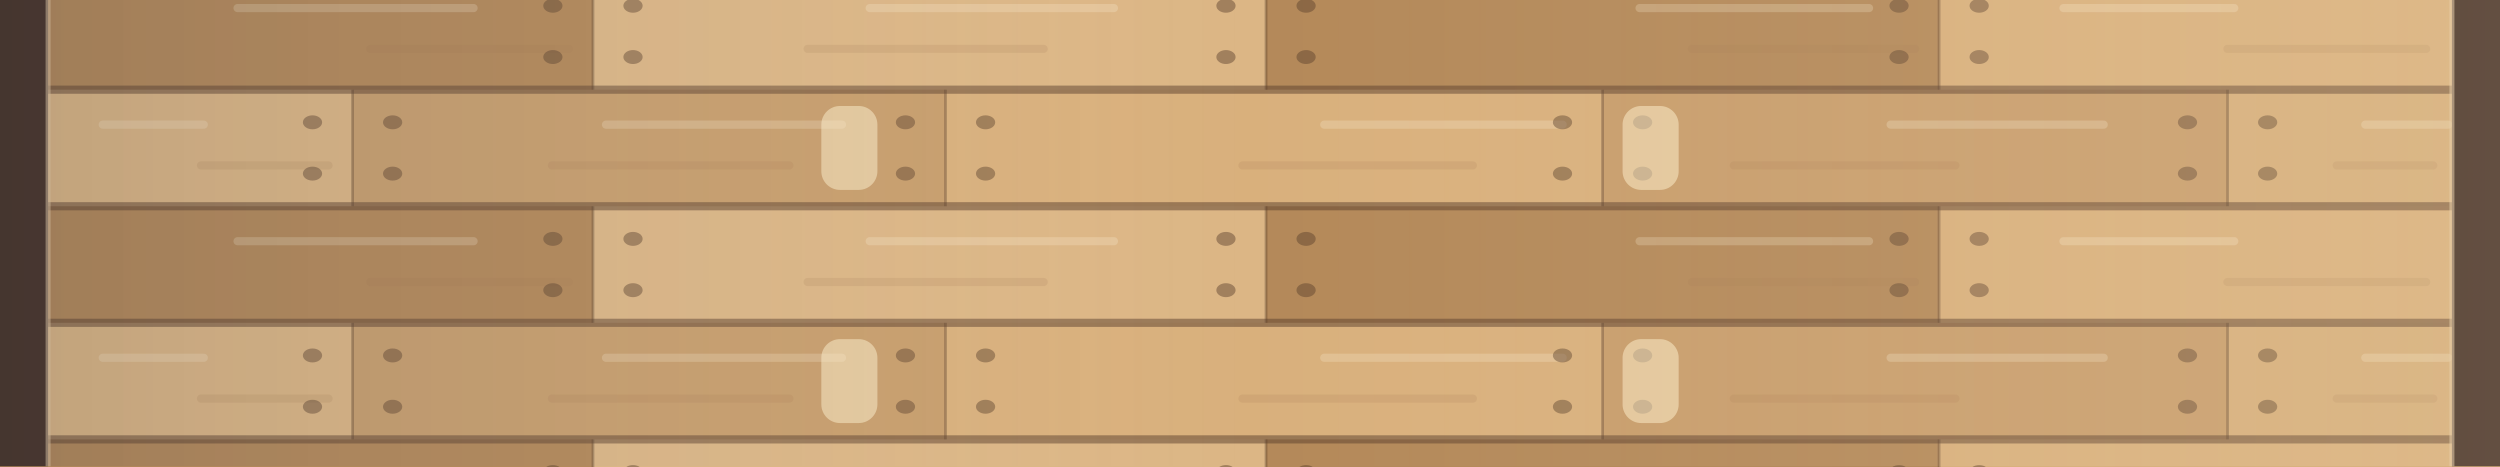
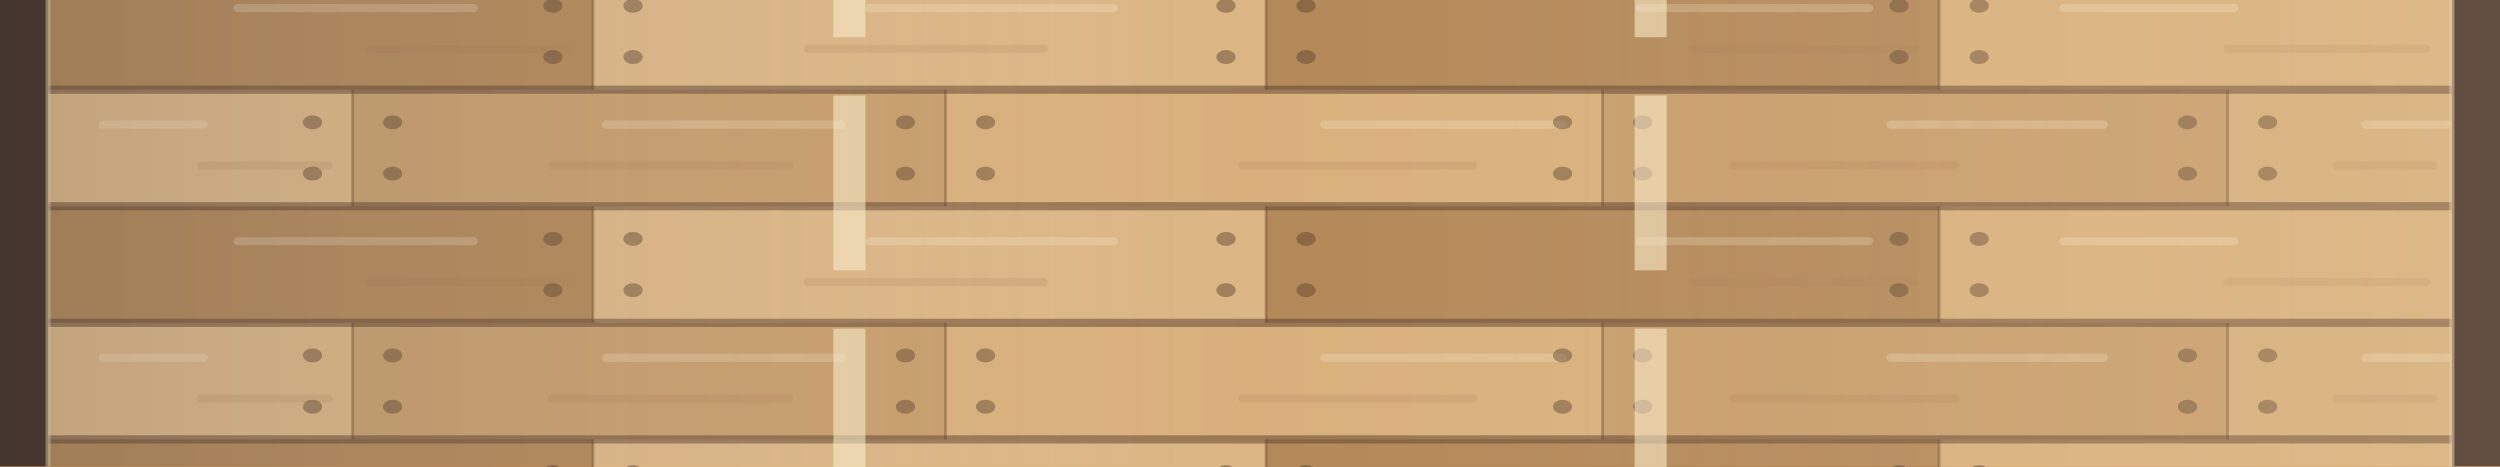
<svg xmlns="http://www.w3.org/2000/svg" width="756" height="141" viewBox="0 0 756 141">
  <rect width="756" height="141" fill="#C79C6A" />
  <rect x="0" y="-43.38" width="106.62" height="35.85" fill="#dcb583" />
  <rect x="106.62" y="-43.38" width="179.3" height="35.85" fill="#c89e6c" />
  <rect x="285.92" y="-43.38" width="198.7" height="35.85" fill="#d9b07c" />
  <rect x="484.62" y="-43.38" width="189" height="35.85" fill="#c89d6b" />
  <rect x="673.62" y="-43.38" width="82.38" height="35.85" fill="#d5ad79" />
  <rect x="0" y="-8.13" width="179.31" height="35.85" fill="#b48858" />
  <rect x="179.31" y="-8.13" width="203.54" height="35.85" fill="#dcb685" />
  <rect x="382.85" y="-8.13" width="203.53" height="35.85" fill="#b48959" />
  <rect x="586.38" y="-8.13" width="169.62" height="35.85" fill="#d8af7b" />
  <rect x="0" y="27.12" width="106.62" height="35.85" fill="#dcb583" />
  <rect x="106.62" y="27.12" width="179.3" height="35.85" fill="#c89e6c" />
  <rect x="285.92" y="27.12" width="198.7" height="35.85" fill="#d9b07c" />
  <rect x="484.62" y="27.12" width="189" height="35.85" fill="#c89d6b" />
  <rect x="673.62" y="27.12" width="82.38" height="35.85" fill="#d5ad79" />
  <rect x="0" y="62.37" width="179.31" height="35.85" fill="#b48858" />
  <rect x="179.31" y="62.37" width="203.54" height="35.85" fill="#dcb685" />
  <rect x="382.85" y="62.37" width="203.53" height="35.85" fill="#b48959" />
  <rect x="586.38" y="62.37" width="169.62" height="35.85" fill="#d8af7b" />
  <rect x="0" y="97.62" width="106.62" height="35.85" fill="#dcb583" />
  <rect x="106.62" y="97.62" width="179.3" height="35.85" fill="#c89e6c" />
  <rect x="285.92" y="97.62" width="198.7" height="35.85" fill="#d9b07c" />
  <rect x="484.62" y="97.62" width="189" height="35.85" fill="#c89d6b" />
  <rect x="673.62" y="97.62" width="82.38" height="35.85" fill="#d5ad79" />
  <rect x="0" y="132.87" width="179.31" height="35.85" fill="#b48858" />
  <rect x="179.31" y="132.87" width="203.54" height="35.85" fill="#dcb685" />
  <rect x="382.85" y="132.87" width="203.53" height="35.85" fill="#b48959" />
  <rect x="586.38" y="132.87" width="169.62" height="35.85" fill="#d8af7b" />
  <rect x="0" y="168.12" width="106.62" height="35.85" fill="#dcb583" />
  <rect x="106.62" y="168.12" width="179.3" height="35.85" fill="#c89e6c" />
  <rect x="285.92" y="168.12" width="198.7" height="35.85" fill="#d9b07c" />
  <rect x="484.62" y="168.12" width="189" height="35.85" fill="#c89d6b" />
  <rect x="673.62" y="168.12" width="82.38" height="35.85" fill="#d5ad79" />
  <rect x="0" y="203.37" width="179.31" height="35.85" fill="#b48858" />
  <rect x="179.31" y="203.37" width="203.54" height="35.85" fill="#dcb685" />
  <rect x="382.85" y="203.37" width="203.53" height="35.85" fill="#b48959" />
  <rect x="586.38" y="203.37" width="169.62" height="35.85" fill="#d8af7b" />
  <path d="M31.07 -32.81H61.63" stroke="#FFF6DE" stroke-opacity="0.22" stroke-width="2.47" stroke-linecap="round" />
  <path d="M60.78 -20.47H99.35" stroke="#9C744B" stroke-opacity="0.16" stroke-width="2.47" stroke-linecap="round" />
  <path d="M183.25 -32.81H254.61" stroke="#FFF6DE" stroke-opacity="0.22" stroke-width="2.47" stroke-linecap="round" />
  <path d="M166.9 -20.47H238.72" stroke="#9C744B" stroke-opacity="0.16" stroke-width="2.47" stroke-linecap="round" />
  <path d="M400.45 -32.81H472.55" stroke="#FFF6DE" stroke-opacity="0.22" stroke-width="2.47" stroke-linecap="round" />
  <path d="M375.71 -20.47H445.4" stroke="#9C744B" stroke-opacity="0.16" stroke-width="2.47" stroke-linecap="round" />
  <path d="M571.72 -32.81H636.16" stroke="#FFF6DE" stroke-opacity="0.22" stroke-width="2.47" stroke-linecap="round" />
  <path d="M524.3 -20.47H591.33" stroke="#9C744B" stroke-opacity="0.16" stroke-width="2.47" stroke-linecap="round" />
  <path d="M715.27 -32.81H740.35" stroke="#FFF6DE" stroke-opacity="0.22" stroke-width="2.47" stroke-linecap="round" />
  <path d="M706.62 -20.47H735.82" stroke="#9C744B" stroke-opacity="0.16" stroke-width="2.47" stroke-linecap="round" />
  <path d="M71.84 2.44H143.21" stroke="#FFF6DE" stroke-opacity="0.22" stroke-width="2.47" stroke-linecap="round" />
  <path d="M111.98 14.78H172.04" stroke="#9C744B" stroke-opacity="0.16" stroke-width="2.47" stroke-linecap="round" />
  <path d="M263 2.44H336.86" stroke="#FFF6DE" stroke-opacity="0.22" stroke-width="2.47" stroke-linecap="round" />
  <path d="M244.22 14.78H315.61" stroke="#9C744B" stroke-opacity="0.16" stroke-width="2.47" stroke-linecap="round" />
  <path d="M495.81 2.44H565.2" stroke="#FFF6DE" stroke-opacity="0.22" stroke-width="2.47" stroke-linecap="round" />
  <path d="M511.64 14.78H579.12" stroke="#9C744B" stroke-opacity="0.16" stroke-width="2.47" stroke-linecap="round" />
  <path d="M623.99 2.44H675.64" stroke="#FFF6DE" stroke-opacity="0.22" stroke-width="2.47" stroke-linecap="round" />
  <path d="M673.57 14.78H733.68" stroke="#9C744B" stroke-opacity="0.16" stroke-width="2.47" stroke-linecap="round" />
  <path d="M31.07 37.69H61.63" stroke="#FFF6DE" stroke-opacity="0.22" stroke-width="2.47" stroke-linecap="round" />
  <path d="M60.78 50.03H99.35" stroke="#9C744B" stroke-opacity="0.16" stroke-width="2.47" stroke-linecap="round" />
  <path d="M183.25 37.69H254.61" stroke="#FFF6DE" stroke-opacity="0.22" stroke-width="2.47" stroke-linecap="round" />
  <path d="M166.9 50.03H238.72" stroke="#9C744B" stroke-opacity="0.16" stroke-width="2.47" stroke-linecap="round" />
  <path d="M400.45 37.69H472.55" stroke="#FFF6DE" stroke-opacity="0.22" stroke-width="2.47" stroke-linecap="round" />
  <path d="M375.71 50.03H445.4" stroke="#9C744B" stroke-opacity="0.16" stroke-width="2.47" stroke-linecap="round" />
  <path d="M571.72 37.69H636.16" stroke="#FFF6DE" stroke-opacity="0.22" stroke-width="2.47" stroke-linecap="round" />
  <path d="M524.3 50.03H591.33" stroke="#9C744B" stroke-opacity="0.16" stroke-width="2.47" stroke-linecap="round" />
  <path d="M715.27 37.69H740.35" stroke="#FFF6DE" stroke-opacity="0.22" stroke-width="2.47" stroke-linecap="round" />
  <path d="M706.62 50.03H735.82" stroke="#9C744B" stroke-opacity="0.16" stroke-width="2.47" stroke-linecap="round" />
  <path d="M71.84 72.94H143.21" stroke="#FFF6DE" stroke-opacity="0.22" stroke-width="2.47" stroke-linecap="round" />
  <path d="M111.98 85.28H172.04" stroke="#9C744B" stroke-opacity="0.16" stroke-width="2.47" stroke-linecap="round" />
  <path d="M263 72.94H336.86" stroke="#FFF6DE" stroke-opacity="0.22" stroke-width="2.47" stroke-linecap="round" />
  <path d="M244.22 85.28H315.61" stroke="#9C744B" stroke-opacity="0.16" stroke-width="2.47" stroke-linecap="round" />
  <path d="M495.81 72.94H565.2" stroke="#FFF6DE" stroke-opacity="0.22" stroke-width="2.47" stroke-linecap="round" />
  <path d="M511.64 85.28H579.12" stroke="#9C744B" stroke-opacity="0.16" stroke-width="2.47" stroke-linecap="round" />
  <path d="M623.99 72.94H675.64" stroke="#FFF6DE" stroke-opacity="0.22" stroke-width="2.47" stroke-linecap="round" />
  <path d="M673.57 85.28H733.68" stroke="#9C744B" stroke-opacity="0.16" stroke-width="2.47" stroke-linecap="round" />
  <path d="M31.07 108.19H61.63" stroke="#FFF6DE" stroke-opacity="0.22" stroke-width="2.47" stroke-linecap="round" />
  <path d="M60.78 120.53H99.35" stroke="#9C744B" stroke-opacity="0.16" stroke-width="2.47" stroke-linecap="round" />
  <path d="M183.25 108.19H254.61" stroke="#FFF6DE" stroke-opacity="0.22" stroke-width="2.47" stroke-linecap="round" />
  <path d="M166.9 120.53H238.72" stroke="#9C744B" stroke-opacity="0.16" stroke-width="2.47" stroke-linecap="round" />
  <path d="M400.45 108.19H472.55" stroke="#FFF6DE" stroke-opacity="0.22" stroke-width="2.47" stroke-linecap="round" />
  <path d="M375.71 120.53H445.4" stroke="#9C744B" stroke-opacity="0.16" stroke-width="2.47" stroke-linecap="round" />
  <path d="M571.72 108.19H636.16" stroke="#FFF6DE" stroke-opacity="0.22" stroke-width="2.47" stroke-linecap="round" />
  <path d="M524.3 120.53H591.33" stroke="#9C744B" stroke-opacity="0.16" stroke-width="2.47" stroke-linecap="round" />
  <path d="M715.27 108.19H740.35" stroke="#FFF6DE" stroke-opacity="0.22" stroke-width="2.47" stroke-linecap="round" />
  <path d="M706.62 120.53H735.82" stroke="#9C744B" stroke-opacity="0.16" stroke-width="2.47" stroke-linecap="round" />
  <path d="M71.84 143.44H143.21" stroke="#FFF6DE" stroke-opacity="0.22" stroke-width="2.47" stroke-linecap="round" />
  <path d="M111.98 155.78H172.04" stroke="#9C744B" stroke-opacity="0.16" stroke-width="2.47" stroke-linecap="round" />
  <path d="M263 143.44H336.86" stroke="#FFF6DE" stroke-opacity="0.22" stroke-width="2.47" stroke-linecap="round" />
  <path d="M244.22 155.78H315.61" stroke="#9C744B" stroke-opacity="0.16" stroke-width="2.47" stroke-linecap="round" />
  <path d="M495.81 143.44H565.2" stroke="#FFF6DE" stroke-opacity="0.22" stroke-width="2.47" stroke-linecap="round" />
  <path d="M511.64 155.78H579.12" stroke="#9C744B" stroke-opacity="0.16" stroke-width="2.47" stroke-linecap="round" />
  <path d="M623.99 143.44H675.64" stroke="#FFF6DE" stroke-opacity="0.22" stroke-width="2.47" stroke-linecap="round" />
  <path d="M673.57 155.78H733.68" stroke="#9C744B" stroke-opacity="0.16" stroke-width="2.47" stroke-linecap="round" />
  <path d="M31.07 178.69H61.63" stroke="#FFF6DE" stroke-opacity="0.22" stroke-width="2.47" stroke-linecap="round" />
  <path d="M60.78 191.03H99.35" stroke="#9C744B" stroke-opacity="0.16" stroke-width="2.47" stroke-linecap="round" />
  <path d="M183.25 178.69H254.61" stroke="#FFF6DE" stroke-opacity="0.22" stroke-width="2.47" stroke-linecap="round" />
  <path d="M166.9 191.03H238.72" stroke="#9C744B" stroke-opacity="0.16" stroke-width="2.47" stroke-linecap="round" />
  <path d="M400.45 178.69H472.55" stroke="#FFF6DE" stroke-opacity="0.22" stroke-width="2.47" stroke-linecap="round" />
  <path d="M375.71 191.03H445.4" stroke="#9C744B" stroke-opacity="0.16" stroke-width="2.47" stroke-linecap="round" />
  <path d="M571.72 178.69H636.16" stroke="#FFF6DE" stroke-opacity="0.22" stroke-width="2.47" stroke-linecap="round" />
  <path d="M524.3 191.03H591.33" stroke="#9C744B" stroke-opacity="0.16" stroke-width="2.47" stroke-linecap="round" />
  <path d="M715.27 178.69H740.35" stroke="#FFF6DE" stroke-opacity="0.22" stroke-width="2.47" stroke-linecap="round" />
  <path d="M706.62 191.03H735.82" stroke="#9C744B" stroke-opacity="0.16" stroke-width="2.47" stroke-linecap="round" />
  <path d="M71.84 213.94H143.21" stroke="#FFF6DE" stroke-opacity="0.22" stroke-width="2.47" stroke-linecap="round" />
  <path d="M111.98 226.28H172.04" stroke="#9C744B" stroke-opacity="0.16" stroke-width="2.47" stroke-linecap="round" />
  <path d="M263 213.94H336.86" stroke="#FFF6DE" stroke-opacity="0.22" stroke-width="2.47" stroke-linecap="round" />
  <path d="M244.22 226.28H315.61" stroke="#9C744B" stroke-opacity="0.16" stroke-width="2.47" stroke-linecap="round" />
  <path d="M495.81 213.94H565.2" stroke="#FFF6DE" stroke-opacity="0.22" stroke-width="2.47" stroke-linecap="round" />
  <path d="M511.64 226.28H579.12" stroke="#9C744B" stroke-opacity="0.16" stroke-width="2.47" stroke-linecap="round" />
  <path d="M623.99 213.94H675.64" stroke="#FFF6DE" stroke-opacity="0.22" stroke-width="2.47" stroke-linecap="round" />
  <path d="M673.57 226.28H733.68" stroke="#9C744B" stroke-opacity="0.16" stroke-width="2.47" stroke-linecap="round" />
  <path d="M106.62 -43.38V-8.13" stroke="#5A3F2C" stroke-opacity=".38" stroke-width="0.84" />
  <path d="M285.92 -43.38V-8.13" stroke="#5A3F2C" stroke-opacity=".38" stroke-width="0.84" />
  <path d="M484.62 -43.38V-8.13" stroke="#5A3F2C" stroke-opacity=".38" stroke-width="0.84" />
  <path d="M673.62 -43.38V-8.13" stroke="#5A3F2C" stroke-opacity=".38" stroke-width="0.84" />
  <path d="M0 -43.38H756" stroke="#5A3F2C" stroke-opacity=".5" stroke-width="2.47" />
  <path d="M179.31 -8.13V27.12" stroke="#5A3F2C" stroke-opacity=".38" stroke-width="0.84" />
  <path d="M382.85 -8.13V27.12" stroke="#5A3F2C" stroke-opacity=".38" stroke-width="0.84" />
  <path d="M586.38 -8.13V27.12" stroke="#5A3F2C" stroke-opacity=".38" stroke-width="0.84" />
  <path d="M0 -8.13H756" stroke="#5A3F2C" stroke-opacity=".5" stroke-width="2.47" />
  <path d="M106.62 27.12V62.37" stroke="#5A3F2C" stroke-opacity=".38" stroke-width="0.84" />
  <path d="M285.92 27.12V62.37" stroke="#5A3F2C" stroke-opacity=".38" stroke-width="0.84" />
  <path d="M484.62 27.12V62.37" stroke="#5A3F2C" stroke-opacity=".38" stroke-width="0.84" />
  <path d="M673.62 27.12V62.37" stroke="#5A3F2C" stroke-opacity=".38" stroke-width="0.84" />
  <path d="M0 27.12H756" stroke="#5A3F2C" stroke-opacity=".5" stroke-width="2.47" />
  <path d="M179.31 62.37V97.62" stroke="#5A3F2C" stroke-opacity=".38" stroke-width="0.84" />
  <path d="M382.85 62.37V97.62" stroke="#5A3F2C" stroke-opacity=".38" stroke-width="0.84" />
  <path d="M586.38 62.37V97.62" stroke="#5A3F2C" stroke-opacity=".38" stroke-width="0.84" />
  <path d="M0 62.37H756" stroke="#5A3F2C" stroke-opacity=".5" stroke-width="2.47" />
  <path d="M106.62 97.62V132.87" stroke="#5A3F2C" stroke-opacity=".38" stroke-width="0.84" />
  <path d="M285.92 97.62V132.87" stroke="#5A3F2C" stroke-opacity=".38" stroke-width="0.84" />
  <path d="M484.62 97.62V132.87" stroke="#5A3F2C" stroke-opacity=".38" stroke-width="0.84" />
  <path d="M673.62 97.62V132.87" stroke="#5A3F2C" stroke-opacity=".38" stroke-width="0.84" />
  <path d="M0 97.62H756" stroke="#5A3F2C" stroke-opacity=".5" stroke-width="2.47" />
  <path d="M179.31 132.87V168.12" stroke="#5A3F2C" stroke-opacity=".38" stroke-width="0.84" />
  <path d="M382.85 132.87V168.12" stroke="#5A3F2C" stroke-opacity=".38" stroke-width="0.84" />
  <path d="M586.38 132.87V168.12" stroke="#5A3F2C" stroke-opacity=".38" stroke-width="0.84" />
  <path d="M0 132.87H756" stroke="#5A3F2C" stroke-opacity=".5" stroke-width="2.47" />
  <path d="M106.62 168.12V203.37" stroke="#5A3F2C" stroke-opacity=".38" stroke-width="0.84" />
  <path d="M285.92 168.12V203.37" stroke="#5A3F2C" stroke-opacity=".38" stroke-width="0.84" />
  <path d="M484.62 168.12V203.37" stroke="#5A3F2C" stroke-opacity=".38" stroke-width="0.84" />
  <path d="M673.62 168.12V203.37" stroke="#5A3F2C" stroke-opacity=".38" stroke-width="0.84" />
  <path d="M0 168.12H756" stroke="#5A3F2C" stroke-opacity=".5" stroke-width="2.47" />
  <path d="M179.31 203.37V238.62" stroke="#5A3F2C" stroke-opacity=".38" stroke-width="0.84" />
  <path d="M382.85 203.37V238.62" stroke="#5A3F2C" stroke-opacity=".38" stroke-width="0.84" />
  <path d="M586.38 203.37V238.62" stroke="#5A3F2C" stroke-opacity=".38" stroke-width="0.84" />
  <path d="M0 203.37H756" stroke="#5A3F2C" stroke-opacity=".5" stroke-width="2.47" />
  <ellipse cx="94.5" cy="-33.51" rx="2.91" ry="2.11" fill="#5A3F2C" fill-opacity=".45" />
  <ellipse cx="94.5" cy="-18" rx="2.91" ry="2.11" fill="#5A3F2C" fill-opacity=".45" />
  <ellipse cx="118.73" cy="-33.51" rx="2.91" ry="2.11" fill="#5A3F2C" fill-opacity=".45" />
  <ellipse cx="118.73" cy="-18" rx="2.91" ry="2.11" fill="#5A3F2C" fill-opacity=".45" />
  <ellipse cx="273.81" cy="-33.51" rx="2.91" ry="2.11" fill="#5A3F2C" fill-opacity=".45" />
  <ellipse cx="273.81" cy="-18" rx="2.91" ry="2.11" fill="#5A3F2C" fill-opacity=".45" />
  <ellipse cx="298.04" cy="-33.51" rx="2.91" ry="2.11" fill="#5A3F2C" fill-opacity=".45" />
  <ellipse cx="298.04" cy="-18" rx="2.91" ry="2.11" fill="#5A3F2C" fill-opacity=".45" />
  <ellipse cx="472.5" cy="-33.51" rx="2.91" ry="2.11" fill="#5A3F2C" fill-opacity=".45" />
  <ellipse cx="472.5" cy="-18" rx="2.91" ry="2.11" fill="#5A3F2C" fill-opacity=".45" />
  <ellipse cx="496.73" cy="-33.51" rx="2.91" ry="2.11" fill="#5A3F2C" fill-opacity=".45" />
  <ellipse cx="496.73" cy="-18" rx="2.91" ry="2.11" fill="#5A3F2C" fill-opacity=".45" />
  <ellipse cx="661.5" cy="-33.51" rx="2.91" ry="2.11" fill="#5A3F2C" fill-opacity=".45" />
  <ellipse cx="661.5" cy="-18" rx="2.91" ry="2.11" fill="#5A3F2C" fill-opacity=".45" />
  <ellipse cx="685.73" cy="-33.51" rx="2.91" ry="2.11" fill="#5A3F2C" fill-opacity=".45" />
  <ellipse cx="685.73" cy="-18" rx="2.91" ry="2.11" fill="#5A3F2C" fill-opacity=".45" />
  <ellipse cx="167.19" cy="1.74" rx="2.91" ry="2.11" fill="#5A3F2C" fill-opacity=".45" />
  <ellipse cx="167.19" cy="17.25" rx="2.91" ry="2.11" fill="#5A3F2C" fill-opacity=".45" />
  <ellipse cx="191.42" cy="1.74" rx="2.91" ry="2.11" fill="#5A3F2C" fill-opacity=".45" />
  <ellipse cx="191.42" cy="17.25" rx="2.91" ry="2.11" fill="#5A3F2C" fill-opacity=".45" />
  <ellipse cx="370.73" cy="1.74" rx="2.91" ry="2.11" fill="#5A3F2C" fill-opacity=".45" />
  <ellipse cx="370.73" cy="17.25" rx="2.91" ry="2.11" fill="#5A3F2C" fill-opacity=".45" />
  <ellipse cx="394.96" cy="1.74" rx="2.91" ry="2.11" fill="#5A3F2C" fill-opacity=".45" />
  <ellipse cx="394.96" cy="17.25" rx="2.91" ry="2.11" fill="#5A3F2C" fill-opacity=".45" />
  <ellipse cx="574.27" cy="1.74" rx="2.91" ry="2.11" fill="#5A3F2C" fill-opacity=".45" />
  <ellipse cx="574.27" cy="17.25" rx="2.91" ry="2.11" fill="#5A3F2C" fill-opacity=".45" />
  <ellipse cx="598.5" cy="1.74" rx="2.91" ry="2.11" fill="#5A3F2C" fill-opacity=".45" />
  <ellipse cx="598.5" cy="17.25" rx="2.91" ry="2.11" fill="#5A3F2C" fill-opacity=".45" />
  <ellipse cx="94.5" cy="36.99" rx="2.91" ry="2.11" fill="#5A3F2C" fill-opacity=".45" />
  <ellipse cx="94.5" cy="52.5" rx="2.91" ry="2.11" fill="#5A3F2C" fill-opacity=".45" />
  <ellipse cx="118.73" cy="36.99" rx="2.91" ry="2.11" fill="#5A3F2C" fill-opacity=".45" />
  <ellipse cx="118.73" cy="52.5" rx="2.91" ry="2.11" fill="#5A3F2C" fill-opacity=".45" />
  <ellipse cx="273.81" cy="36.99" rx="2.91" ry="2.11" fill="#5A3F2C" fill-opacity=".45" />
  <ellipse cx="273.81" cy="52.5" rx="2.91" ry="2.11" fill="#5A3F2C" fill-opacity=".45" />
  <ellipse cx="298.04" cy="36.99" rx="2.91" ry="2.11" fill="#5A3F2C" fill-opacity=".45" />
  <ellipse cx="298.04" cy="52.5" rx="2.91" ry="2.11" fill="#5A3F2C" fill-opacity=".45" />
  <ellipse cx="472.5" cy="36.99" rx="2.91" ry="2.11" fill="#5A3F2C" fill-opacity=".45" />
  <ellipse cx="472.5" cy="52.5" rx="2.91" ry="2.11" fill="#5A3F2C" fill-opacity=".45" />
  <ellipse cx="496.73" cy="36.99" rx="2.91" ry="2.11" fill="#5A3F2C" fill-opacity=".45" />
  <ellipse cx="496.73" cy="52.5" rx="2.91" ry="2.11" fill="#5A3F2C" fill-opacity=".45" />
  <ellipse cx="661.5" cy="36.99" rx="2.91" ry="2.11" fill="#5A3F2C" fill-opacity=".45" />
  <ellipse cx="661.5" cy="52.5" rx="2.91" ry="2.11" fill="#5A3F2C" fill-opacity=".45" />
  <ellipse cx="685.73" cy="36.99" rx="2.91" ry="2.11" fill="#5A3F2C" fill-opacity=".45" />
  <ellipse cx="685.73" cy="52.5" rx="2.91" ry="2.11" fill="#5A3F2C" fill-opacity=".45" />
  <ellipse cx="167.19" cy="72.24" rx="2.91" ry="2.11" fill="#5A3F2C" fill-opacity=".45" />
  <ellipse cx="167.19" cy="87.75" rx="2.91" ry="2.11" fill="#5A3F2C" fill-opacity=".45" />
  <ellipse cx="191.42" cy="72.24" rx="2.91" ry="2.11" fill="#5A3F2C" fill-opacity=".45" />
  <ellipse cx="191.42" cy="87.75" rx="2.91" ry="2.11" fill="#5A3F2C" fill-opacity=".45" />
  <ellipse cx="370.73" cy="72.24" rx="2.91" ry="2.11" fill="#5A3F2C" fill-opacity=".45" />
  <ellipse cx="370.73" cy="87.75" rx="2.91" ry="2.11" fill="#5A3F2C" fill-opacity=".45" />
  <ellipse cx="394.96" cy="72.24" rx="2.91" ry="2.11" fill="#5A3F2C" fill-opacity=".45" />
  <ellipse cx="394.96" cy="87.75" rx="2.91" ry="2.11" fill="#5A3F2C" fill-opacity=".45" />
  <ellipse cx="574.27" cy="72.24" rx="2.91" ry="2.11" fill="#5A3F2C" fill-opacity=".45" />
  <ellipse cx="574.27" cy="87.75" rx="2.91" ry="2.11" fill="#5A3F2C" fill-opacity=".45" />
  <ellipse cx="598.5" cy="72.24" rx="2.91" ry="2.11" fill="#5A3F2C" fill-opacity=".45" />
  <ellipse cx="598.5" cy="87.75" rx="2.91" ry="2.11" fill="#5A3F2C" fill-opacity=".45" />
  <ellipse cx="94.5" cy="107.49" rx="2.91" ry="2.11" fill="#5A3F2C" fill-opacity=".45" />
  <ellipse cx="94.5" cy="123" rx="2.91" ry="2.11" fill="#5A3F2C" fill-opacity=".45" />
  <ellipse cx="118.73" cy="107.49" rx="2.91" ry="2.11" fill="#5A3F2C" fill-opacity=".45" />
  <ellipse cx="118.73" cy="123" rx="2.91" ry="2.11" fill="#5A3F2C" fill-opacity=".45" />
  <ellipse cx="273.81" cy="107.49" rx="2.91" ry="2.11" fill="#5A3F2C" fill-opacity=".45" />
  <ellipse cx="273.81" cy="123" rx="2.91" ry="2.11" fill="#5A3F2C" fill-opacity=".45" />
  <ellipse cx="298.04" cy="107.49" rx="2.91" ry="2.11" fill="#5A3F2C" fill-opacity=".45" />
  <ellipse cx="298.04" cy="123" rx="2.91" ry="2.11" fill="#5A3F2C" fill-opacity=".45" />
  <ellipse cx="472.5" cy="107.49" rx="2.91" ry="2.11" fill="#5A3F2C" fill-opacity=".45" />
  <ellipse cx="472.5" cy="123" rx="2.91" ry="2.11" fill="#5A3F2C" fill-opacity=".45" />
  <ellipse cx="496.73" cy="107.49" rx="2.91" ry="2.11" fill="#5A3F2C" fill-opacity=".45" />
  <ellipse cx="496.73" cy="123" rx="2.91" ry="2.11" fill="#5A3F2C" fill-opacity=".45" />
  <ellipse cx="661.5" cy="107.49" rx="2.91" ry="2.11" fill="#5A3F2C" fill-opacity=".45" />
  <ellipse cx="661.5" cy="123" rx="2.91" ry="2.11" fill="#5A3F2C" fill-opacity=".45" />
  <ellipse cx="685.73" cy="107.49" rx="2.91" ry="2.11" fill="#5A3F2C" fill-opacity=".45" />
  <ellipse cx="685.73" cy="123" rx="2.91" ry="2.11" fill="#5A3F2C" fill-opacity=".45" />
  <ellipse cx="167.19" cy="142.74" rx="2.91" ry="2.11" fill="#5A3F2C" fill-opacity=".45" />
  <ellipse cx="167.19" cy="158.25" rx="2.91" ry="2.11" fill="#5A3F2C" fill-opacity=".45" />
  <ellipse cx="191.42" cy="142.74" rx="2.91" ry="2.11" fill="#5A3F2C" fill-opacity=".45" />
  <ellipse cx="191.42" cy="158.25" rx="2.91" ry="2.11" fill="#5A3F2C" fill-opacity=".45" />
  <ellipse cx="370.73" cy="142.74" rx="2.91" ry="2.11" fill="#5A3F2C" fill-opacity=".45" />
  <ellipse cx="370.73" cy="158.25" rx="2.91" ry="2.11" fill="#5A3F2C" fill-opacity=".45" />
  <ellipse cx="394.96" cy="142.74" rx="2.91" ry="2.11" fill="#5A3F2C" fill-opacity=".45" />
  <ellipse cx="394.96" cy="158.25" rx="2.91" ry="2.11" fill="#5A3F2C" fill-opacity=".45" />
  <ellipse cx="574.27" cy="142.74" rx="2.91" ry="2.11" fill="#5A3F2C" fill-opacity=".45" />
  <ellipse cx="574.27" cy="158.25" rx="2.91" ry="2.11" fill="#5A3F2C" fill-opacity=".45" />
  <ellipse cx="598.5" cy="142.74" rx="2.91" ry="2.11" fill="#5A3F2C" fill-opacity=".45" />
  <ellipse cx="598.5" cy="158.25" rx="2.91" ry="2.11" fill="#5A3F2C" fill-opacity=".45" />
  <ellipse cx="94.5" cy="177.99" rx="2.91" ry="2.11" fill="#5A3F2C" fill-opacity=".45" />
  <ellipse cx="94.5" cy="193.5" rx="2.91" ry="2.11" fill="#5A3F2C" fill-opacity=".45" />
  <ellipse cx="118.73" cy="177.99" rx="2.91" ry="2.11" fill="#5A3F2C" fill-opacity=".45" />
  <ellipse cx="118.73" cy="193.5" rx="2.91" ry="2.11" fill="#5A3F2C" fill-opacity=".45" />
  <ellipse cx="273.81" cy="177.99" rx="2.91" ry="2.11" fill="#5A3F2C" fill-opacity=".45" />
  <ellipse cx="273.81" cy="193.5" rx="2.91" ry="2.11" fill="#5A3F2C" fill-opacity=".45" />
  <ellipse cx="298.04" cy="177.99" rx="2.91" ry="2.11" fill="#5A3F2C" fill-opacity=".45" />
  <ellipse cx="298.04" cy="193.5" rx="2.91" ry="2.11" fill="#5A3F2C" fill-opacity=".45" />
  <ellipse cx="472.5" cy="177.99" rx="2.91" ry="2.11" fill="#5A3F2C" fill-opacity=".45" />
  <ellipse cx="472.5" cy="193.5" rx="2.91" ry="2.11" fill="#5A3F2C" fill-opacity=".45" />
  <ellipse cx="496.73" cy="177.99" rx="2.91" ry="2.11" fill="#5A3F2C" fill-opacity=".45" />
  <ellipse cx="496.73" cy="193.5" rx="2.91" ry="2.11" fill="#5A3F2C" fill-opacity=".45" />
  <ellipse cx="661.5" cy="177.99" rx="2.91" ry="2.11" fill="#5A3F2C" fill-opacity=".45" />
  <ellipse cx="661.5" cy="193.5" rx="2.91" ry="2.11" fill="#5A3F2C" fill-opacity=".45" />
  <ellipse cx="685.73" cy="177.99" rx="2.91" ry="2.11" fill="#5A3F2C" fill-opacity=".45" />
  <ellipse cx="685.73" cy="193.5" rx="2.91" ry="2.11" fill="#5A3F2C" fill-opacity=".45" />
  <ellipse cx="167.19" cy="213.24" rx="2.91" ry="2.11" fill="#5A3F2C" fill-opacity=".45" />
  <ellipse cx="167.19" cy="228.75" rx="2.91" ry="2.11" fill="#5A3F2C" fill-opacity=".45" />
  <ellipse cx="191.42" cy="213.24" rx="2.91" ry="2.11" fill="#5A3F2C" fill-opacity=".45" />
  <ellipse cx="191.42" cy="228.75" rx="2.91" ry="2.11" fill="#5A3F2C" fill-opacity=".45" />
  <ellipse cx="370.73" cy="213.24" rx="2.91" ry="2.11" fill="#5A3F2C" fill-opacity=".45" />
  <ellipse cx="370.73" cy="228.75" rx="2.91" ry="2.11" fill="#5A3F2C" fill-opacity=".45" />
  <ellipse cx="394.96" cy="213.24" rx="2.91" ry="2.11" fill="#5A3F2C" fill-opacity=".45" />
  <ellipse cx="394.96" cy="228.75" rx="2.91" ry="2.11" fill="#5A3F2C" fill-opacity=".45" />
  <ellipse cx="574.27" cy="213.24" rx="2.91" ry="2.11" fill="#5A3F2C" fill-opacity=".45" />
  <ellipse cx="574.27" cy="228.75" rx="2.91" ry="2.11" fill="#5A3F2C" fill-opacity=".45" />
  <ellipse cx="598.5" cy="213.24" rx="2.91" ry="2.11" fill="#5A3F2C" fill-opacity=".45" />
  <ellipse cx="598.5" cy="228.75" rx="2.91" ry="2.11" fill="#5A3F2C" fill-opacity=".45" />
-   <rect x="248.37" y="-38.45" width="16.96" height="25.38" rx="5.65" fill="#FFF2CF" fill-opacity=".5" />
-   <rect x="490.67" y="-38.45" width="16.96" height="25.38" rx="5.65" fill="#FFF2CF" fill-opacity=".5" />
-   <rect x="248.37" y="32.05" width="16.96" height="25.38" rx="5.65" fill="#FFF2CF" fill-opacity=".5" />
-   <rect x="490.67" y="32.05" width="16.96" height="25.38" rx="5.65" fill="#FFF2CF" fill-opacity=".5" />
-   <rect x="248.37" y="102.55" width="16.96" height="25.38" rx="5.65" fill="#FFF2CF" fill-opacity=".5" />
-   <rect x="490.67" y="102.55" width="16.96" height="25.38" rx="5.65" fill="#FFF2CF" fill-opacity=".5" />
-   <rect x="248.37" y="173.05" width="16.96" height="25.38" rx="5.65" fill="#FFF2CF" fill-opacity=".5" />
-   <rect x="490.67" y="173.05" width="16.96" height="25.38" rx="5.65" fill="#FFF2CF" fill-opacity=".5" />
+   <rect x="252" y="-41.62" width="9.69" height="52.87" fill="#FFF2CF" fill-opacity=".55" />
+   <rect x="494.31" y="-41.62" width="9.69" height="52.87" fill="#FFF2CF" fill-opacity=".55" />
+   <rect x="252" y="28.88" width="9.69" height="52.87" fill="#FFF2CF" fill-opacity=".55" />
+   <rect x="494.31" y="28.88" width="9.69" height="52.87" fill="#FFF2CF" fill-opacity=".55" />
+   <rect x="252" y="99.38" width="9.69" height="52.87" fill="#FFF2CF" fill-opacity=".55" />
+   <rect x="494.31" y="99.38" width="9.69" height="52.87" fill="#FFF2CF" fill-opacity=".55" />
+   <rect x="252" y="169.88" width="9.69" height="52.87" fill="#FFF2CF" fill-opacity=".55" />
+   <rect x="494.31" y="169.88" width="9.69" height="52.87" fill="#FFF2CF" fill-opacity=".55" />
  <rect x="0" y="0" width="14.54" height="141" fill="#4A3428" />
  <rect x="741.46" y="0" width="14.54" height="141" fill="#4A3428" />
  <path d="M14.54 0V141M741.46 0V141" stroke="#e4c8a3" stroke-opacity=".55" stroke-width="1.51" />
  <defs>
    <linearGradient id="l" x1="0" x2="1" y1="0" y2="0">
      <stop offset="0" stop-color="#2C3B52" stop-opacity="0.16" />
      <stop offset=".5" stop-color="#FFFFFF" stop-opacity="0" />
      <stop offset="1" stop-color="#FFF4D8" stop-opacity="0.14" />
    </linearGradient>
  </defs>
  <rect width="756" height="141" fill="url(#l)" />
</svg>
